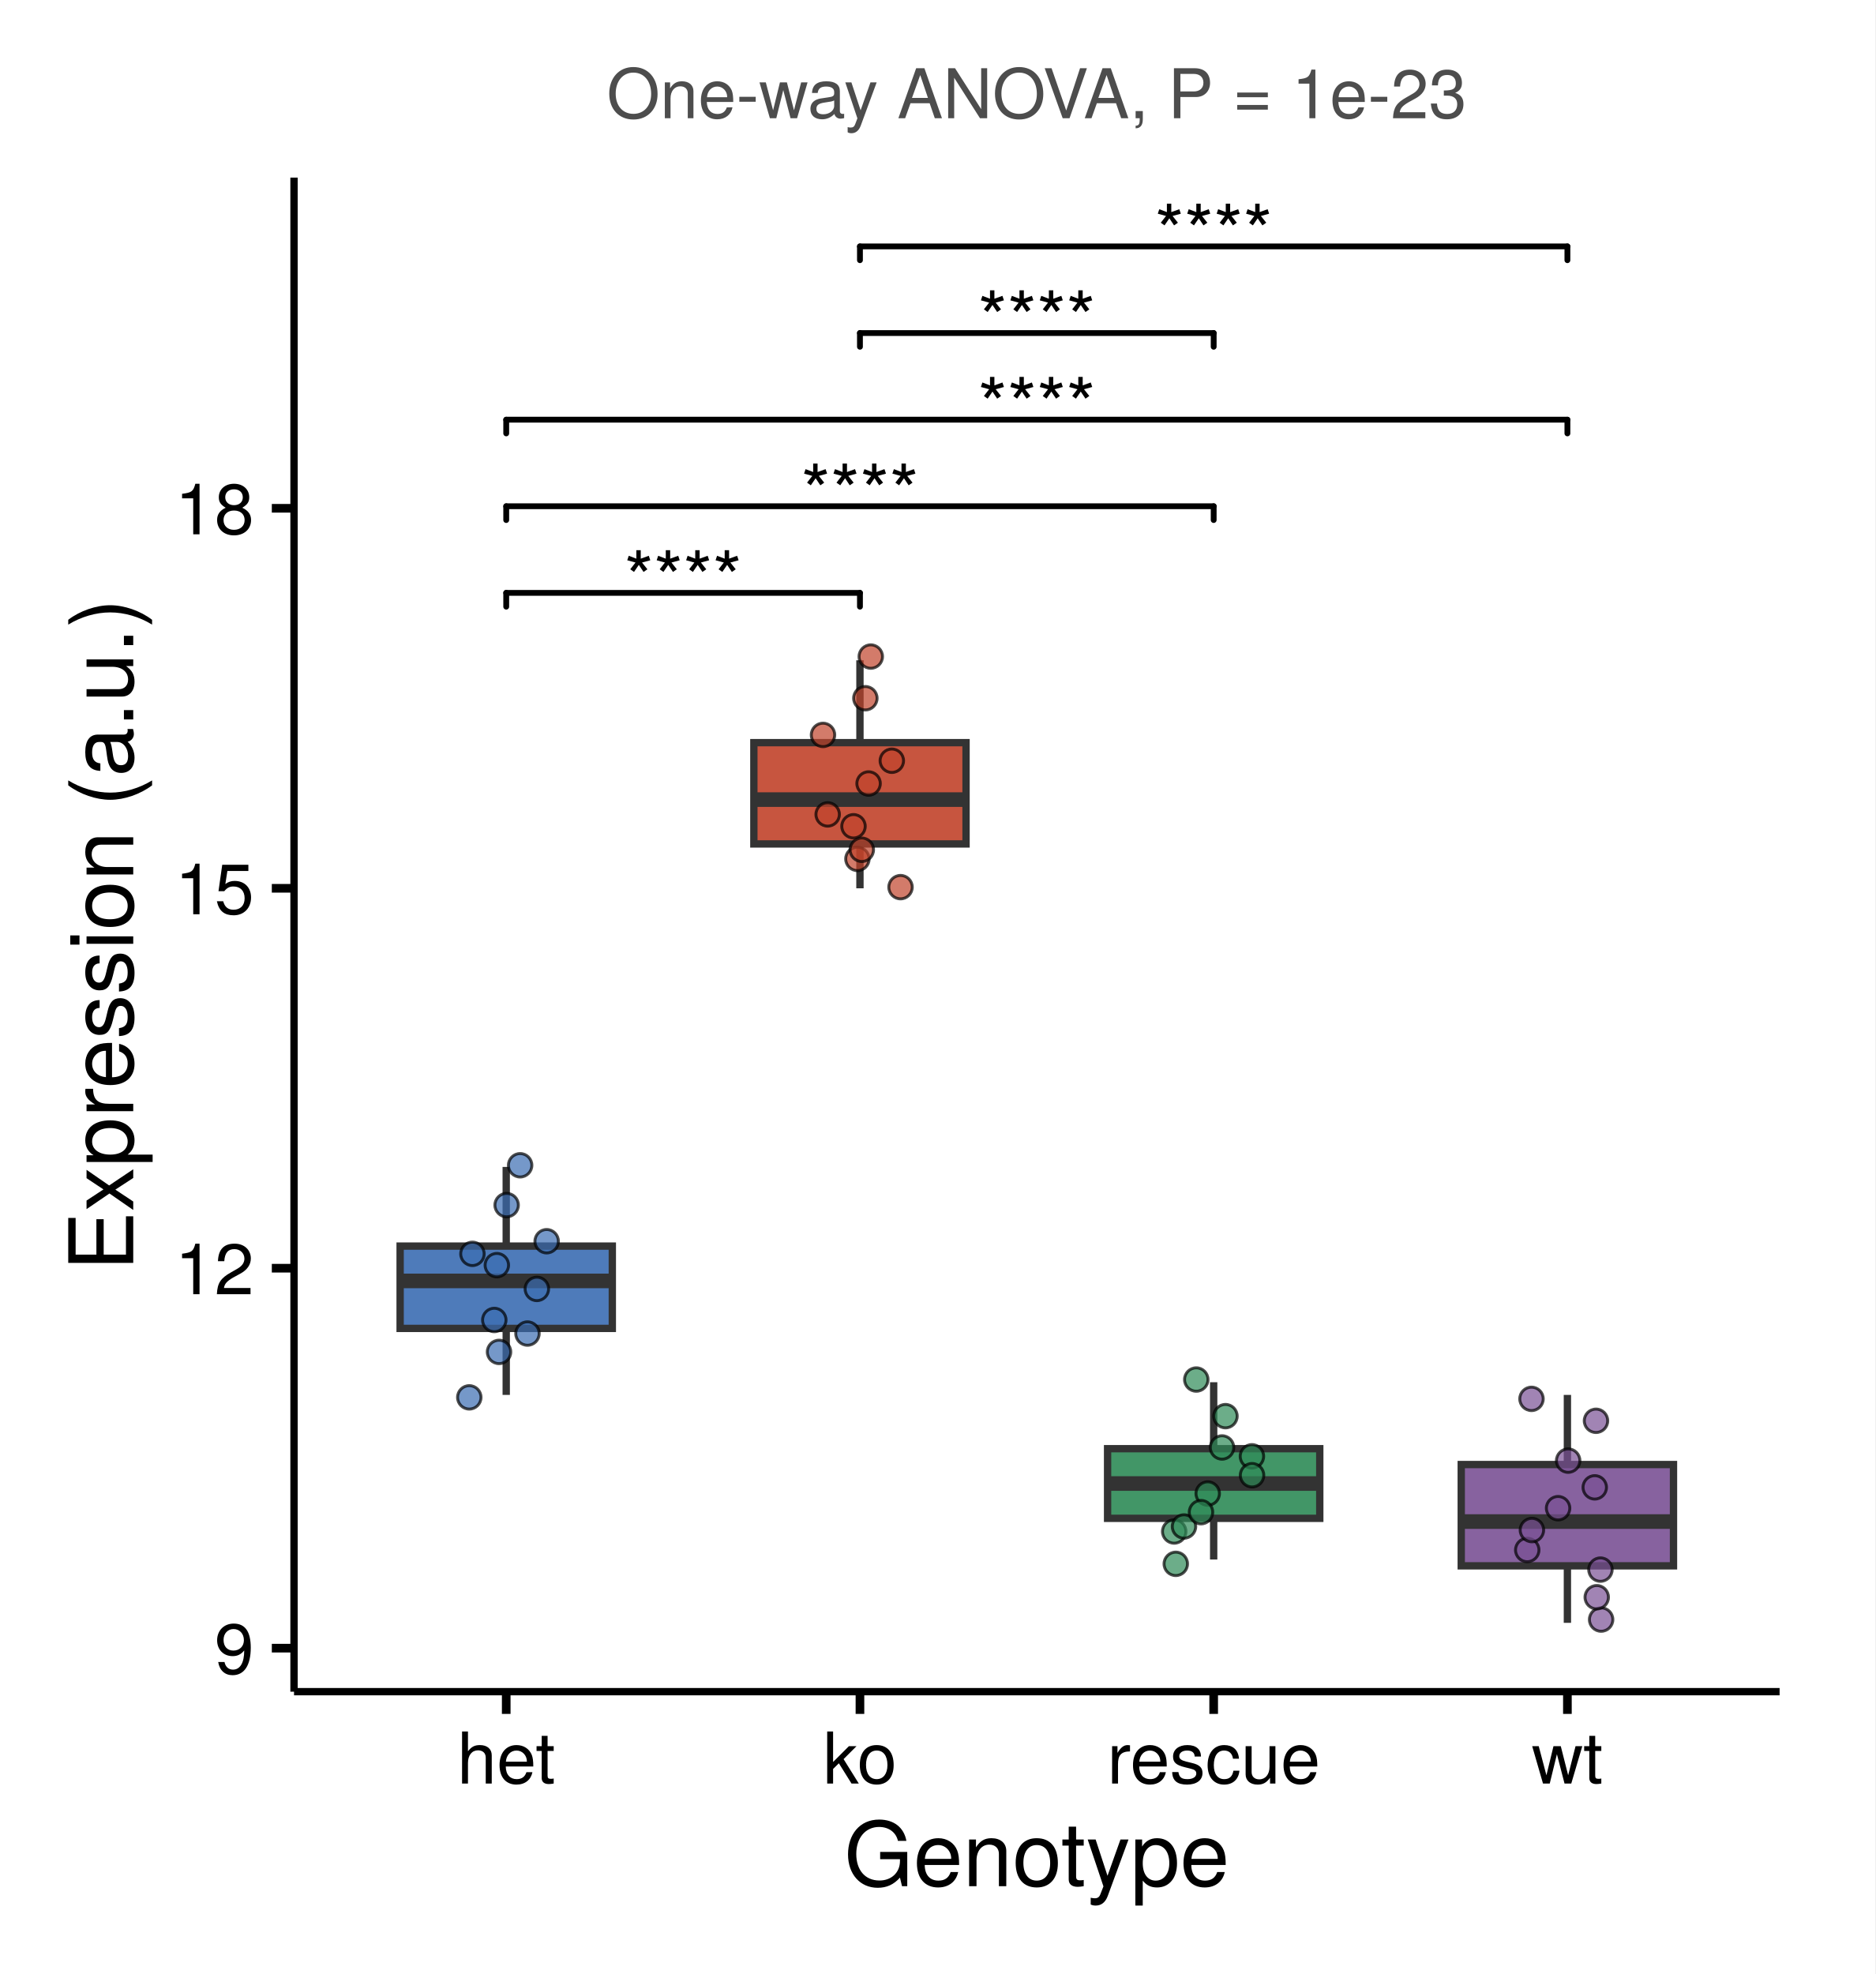
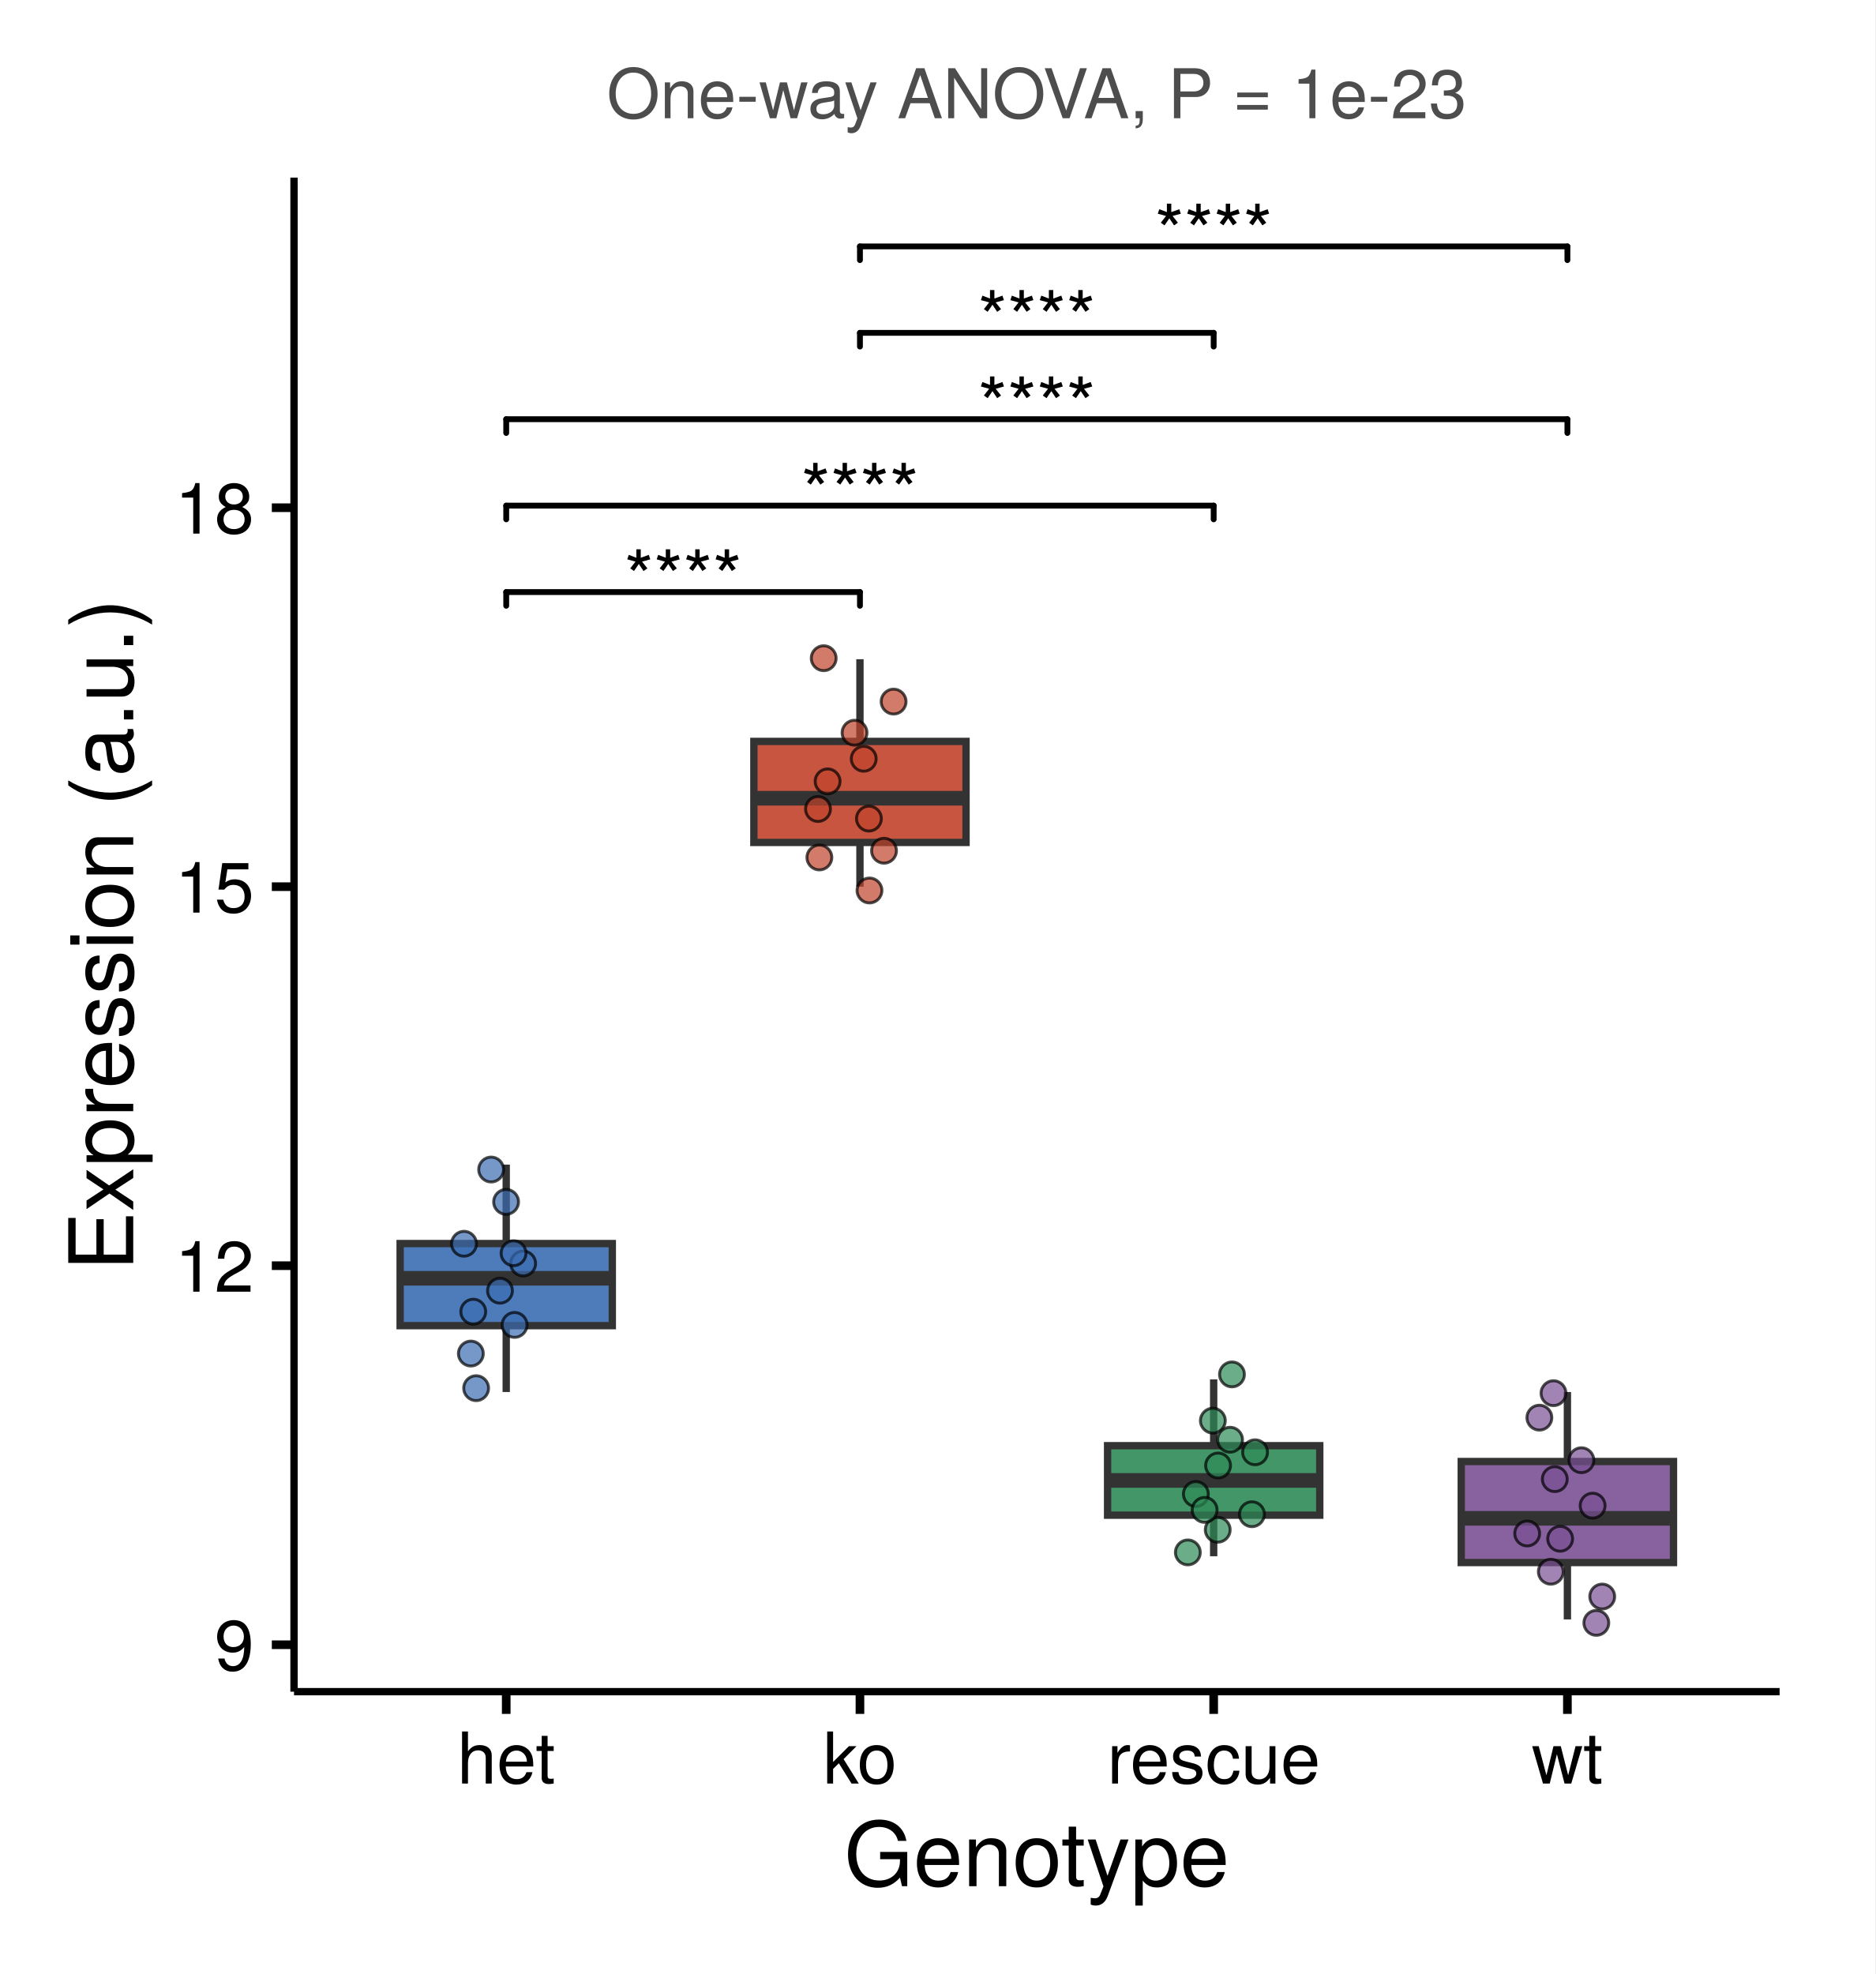
<svg xmlns="http://www.w3.org/2000/svg" class="svglite" width="273.60pt" height="288.00pt" viewBox="0 0 273.60 288.00">
  <defs>
    <style type="text/css">
    .svglite line, .svglite polyline, .svglite polygon, .svglite path, .svglite rect, .svglite circle {
      fill: none;
      stroke: #000000;
      stroke-linecap: round;
      stroke-linejoin: round;
      stroke-miterlimit: 10.00;
    }
    .svglite text {
      white-space: pre;
    }
  </style>
  </defs>
  <rect width="100%" height="100%" style="stroke: none; fill: #FFFFFF;" />
  <defs>
    <clipPath id="cpMC4wMHwyNzMuNjB8MC4wMHwyODguMDA=">
      <rect x="0.00" y="0.00" width="273.60" height="288.00" />
    </clipPath>
  </defs>
  <g clip-path="url(#cpMC4wMHwyNzMuNjB8MC4wMHwyODguMDA=)">
    <rect x="0.00" y="0.00" width="273.60" height="288.00" style="stroke-width: 1.26; stroke: #FFFFFF; fill: #FFFFFF;" />
  </g>
  <defs>
    <clipPath id="cpNDIuOTB8MjU5LjY1fDI1LjkxfDI0Ni44MQ==">
      <rect x="42.90" y="25.91" width="216.76" height="220.90" />
    </clipPath>
  </defs>
  <g clip-path="url(#cpNDIuOTB8MjU5LjY1fDI1LjkxfDI0Ni44MQ==)">
    <rect x="42.90" y="25.91" width="216.76" height="220.90" style="stroke-width: 1.26; stroke: none; fill: #FFFFFF;" />
-     <line x1="73.86" y1="181.80" x2="73.86" y2="170.25" style="stroke-width: 1.07; stroke: #333333; stroke-linecap: butt;" />
-     <line x1="73.86" y1="193.81" x2="73.86" y2="203.51" style="stroke-width: 1.07; stroke: #333333; stroke-linecap: butt;" />
-     <polygon points="58.38,181.80 58.38,193.81 89.34,193.81 89.34,181.80 58.38,181.80 " style="stroke-width: 1.07; stroke: #333333; stroke-linecap: butt; stroke-linejoin: miter; fill: #3B6DB3; fill-opacity: 0.90;" />
-     <line x1="58.38" y1="186.88" x2="89.34" y2="186.88" style="stroke-width: 2.13; stroke: #333333; stroke-linecap: butt; stroke-linejoin: miter;" />
-     <line x1="125.47" y1="108.35" x2="125.47" y2="96.33" style="stroke-width: 1.07; stroke: #333333; stroke-linecap: butt;" />
-     <line x1="125.47" y1="123.13" x2="125.47" y2="129.60" style="stroke-width: 1.07; stroke: #333333; stroke-linecap: butt;" />
-     <polygon points="109.99,108.35 109.99,123.13 140.95,123.13 140.95,108.35 109.99,108.35 " style="stroke-width: 1.07; stroke: #333333; stroke-linecap: butt; stroke-linejoin: miter; fill: #C1432B; fill-opacity: 0.90;" />
-     <line x1="109.99" y1="116.66" x2="140.95" y2="116.66" style="stroke-width: 2.13; stroke: #333333; stroke-linecap: butt; stroke-linejoin: miter;" />
-     <line x1="177.08" y1="211.36" x2="177.08" y2="201.66" style="stroke-width: 1.07; stroke: #333333; stroke-linecap: butt;" />
-     <line x1="177.08" y1="221.52" x2="177.08" y2="227.53" style="stroke-width: 1.07; stroke: #333333; stroke-linecap: butt;" />
-     <polygon points="161.60,211.36 161.60,221.52 192.56,221.52 192.56,211.36 161.60,211.36 " style="stroke-width: 1.07; stroke: #333333; stroke-linecap: butt; stroke-linejoin: miter; fill: #2E8B57; fill-opacity: 0.90;" />
-     <line x1="161.60" y1="216.44" x2="192.56" y2="216.44" style="stroke-width: 2.13; stroke: #333333; stroke-linecap: butt; stroke-linejoin: miter;" />
-     <line x1="228.69" y1="213.67" x2="228.69" y2="203.51" style="stroke-width: 1.07; stroke: #333333; stroke-linecap: butt;" />
-     <line x1="228.69" y1="228.45" x2="228.69" y2="236.77" style="stroke-width: 1.07; stroke: #333333; stroke-linecap: butt;" />
-     <polygon points="213.20,213.67 213.20,228.45 244.17,228.45 244.17,213.67 213.20,213.67 " style="stroke-width: 1.07; stroke: #333333; stroke-linecap: butt; stroke-linejoin: miter; fill: #7A5195; fill-opacity: 0.90;" />
-     <line x1="213.20" y1="221.99" x2="244.17" y2="221.99" style="stroke-width: 2.13; stroke: #333333; stroke-linecap: butt; stroke-linejoin: miter;" />
-     <circle cx="222.83" cy="226.14" r="1.71" style="stroke-width: 0.43; stroke: #000000; stroke-opacity: 0.70; fill: #7A5195; fill-opacity: 0.70;" />
-     <circle cx="228.80" cy="213.10" r="1.71" style="stroke-width: 0.43; stroke: #000000; stroke-opacity: 0.70; fill: #7A5195; fill-opacity: 0.70;" />
-     <circle cx="233.61" cy="236.29" r="1.71" style="stroke-width: 0.43; stroke: #000000; stroke-opacity: 0.70; fill: #7A5195; fill-opacity: 0.70;" />
-     <circle cx="223.45" cy="204.09" r="1.71" style="stroke-width: 0.43; stroke: #000000; stroke-opacity: 0.70; fill: #7A5195; fill-opacity: 0.70;" />
-     <circle cx="227.33" cy="220.04" r="1.71" style="stroke-width: 0.43; stroke: #000000; stroke-opacity: 0.70; fill: #7A5195; fill-opacity: 0.70;" />
-     <circle cx="233.51" cy="229.00" r="1.71" style="stroke-width: 0.43; stroke: #000000; stroke-opacity: 0.70; fill: #7A5195; fill-opacity: 0.70;" />
-     <circle cx="232.86" cy="207.29" r="1.71" style="stroke-width: 0.43; stroke: #000000; stroke-opacity: 0.70; fill: #7A5195; fill-opacity: 0.70;" />
-     <circle cx="223.51" cy="223.23" r="1.71" style="stroke-width: 0.43; stroke: #000000; stroke-opacity: 0.70; fill: #7A5195; fill-opacity: 0.70;" />
-     <circle cx="232.68" cy="217.00" r="1.71" style="stroke-width: 0.43; stroke: #000000; stroke-opacity: 0.70; fill: #7A5195; fill-opacity: 0.70;" />
-     <circle cx="232.97" cy="233.03" r="1.71" style="stroke-width: 0.43; stroke: #000000; stroke-opacity: 0.70; fill: #7A5195; fill-opacity: 0.70;" />
-     <circle cx="76.96" cy="194.56" r="1.71" style="stroke-width: 0.43; stroke: #000000; stroke-opacity: 0.70; fill: #3B6DB3; fill-opacity: 0.70;" />
-     <circle cx="79.76" cy="181.09" r="1.71" style="stroke-width: 0.43; stroke: #000000; stroke-opacity: 0.70; fill: #3B6DB3; fill-opacity: 0.70;" />
-     <circle cx="68.47" cy="203.87" r="1.71" style="stroke-width: 0.43; stroke: #000000; stroke-opacity: 0.70; fill: #3B6DB3; fill-opacity: 0.70;" />
-     <circle cx="75.89" cy="170.01" r="1.71" style="stroke-width: 0.43; stroke: #000000; stroke-opacity: 0.70; fill: #3B6DB3; fill-opacity: 0.70;" />
-     <circle cx="78.33" cy="188.05" r="1.71" style="stroke-width: 0.43; stroke: #000000; stroke-opacity: 0.70; fill: #3B6DB3; fill-opacity: 0.70;" />
-     <circle cx="72.49" cy="184.58" r="1.71" style="stroke-width: 0.43; stroke: #000000; stroke-opacity: 0.70; fill: #3B6DB3; fill-opacity: 0.70;" />
-     <circle cx="72.81" cy="197.24" r="1.71" style="stroke-width: 0.43; stroke: #000000; stroke-opacity: 0.70; fill: #3B6DB3; fill-opacity: 0.70;" />
-     <circle cx="73.92" cy="175.82" r="1.71" style="stroke-width: 0.43; stroke: #000000; stroke-opacity: 0.70; fill: #3B6DB3; fill-opacity: 0.70;" />
-     <circle cx="72.12" cy="192.58" r="1.71" style="stroke-width: 0.43; stroke: #000000; stroke-opacity: 0.70; fill: #3B6DB3; fill-opacity: 0.70;" />
-     <circle cx="68.93" cy="182.93" r="1.71" style="stroke-width: 0.43; stroke: #000000; stroke-opacity: 0.70; fill: #3B6DB3; fill-opacity: 0.70;" />
-     <circle cx="125.10" cy="125.31" r="1.71" style="stroke-width: 0.43; stroke: #000000; stroke-opacity: 0.70; fill: #C1432B; fill-opacity: 0.70;" />
-     <circle cx="130.12" cy="110.99" r="1.71" style="stroke-width: 0.43; stroke: #000000; stroke-opacity: 0.70; fill: #C1432B; fill-opacity: 0.70;" />
-     <circle cx="124.53" cy="120.55" r="1.71" style="stroke-width: 0.43; stroke: #000000; stroke-opacity: 0.70; fill: #C1432B; fill-opacity: 0.70;" />
-     <circle cx="127.05" cy="95.79" r="1.71" style="stroke-width: 0.43; stroke: #000000; stroke-opacity: 0.70; fill: #C1432B; fill-opacity: 0.70;" />
-     <circle cx="131.39" cy="129.43" r="1.71" style="stroke-width: 0.43; stroke: #000000; stroke-opacity: 0.70; fill: #C1432B; fill-opacity: 0.70;" />
-     <circle cx="120.08" cy="107.22" r="1.71" style="stroke-width: 0.43; stroke: #000000; stroke-opacity: 0.70; fill: #C1432B; fill-opacity: 0.70;" />
-     <circle cx="126.73" cy="114.31" r="1.71" style="stroke-width: 0.43; stroke: #000000; stroke-opacity: 0.70; fill: #C1432B; fill-opacity: 0.70;" />
-     <circle cx="125.74" cy="123.98" r="1.71" style="stroke-width: 0.43; stroke: #000000; stroke-opacity: 0.70; fill: #C1432B; fill-opacity: 0.70;" />
-     <circle cx="126.26" cy="101.87" r="1.71" style="stroke-width: 0.43; stroke: #000000; stroke-opacity: 0.70; fill: #C1432B; fill-opacity: 0.70;" />
-     <circle cx="120.76" cy="118.82" r="1.71" style="stroke-width: 0.43; stroke: #000000; stroke-opacity: 0.70; fill: #C1432B; fill-opacity: 0.70;" />
-     <circle cx="176.21" cy="217.90" r="1.71" style="stroke-width: 0.43; stroke: #000000; stroke-opacity: 0.70; fill: #2E8B57; fill-opacity: 0.70;" />
-     <circle cx="178.80" cy="206.61" r="1.71" style="stroke-width: 0.43; stroke: #000000; stroke-opacity: 0.70; fill: #2E8B57; fill-opacity: 0.70;" />
-     <circle cx="171.32" cy="223.44" r="1.71" style="stroke-width: 0.43; stroke: #000000; stroke-opacity: 0.70; fill: #2E8B57; fill-opacity: 0.70;" />
-     <circle cx="174.54" cy="201.27" r="1.71" style="stroke-width: 0.43; stroke: #000000; stroke-opacity: 0.70; fill: #2E8B57; fill-opacity: 0.70;" />
-     <circle cx="172.75" cy="222.71" r="1.71" style="stroke-width: 0.43; stroke: #000000; stroke-opacity: 0.70; fill: #2E8B57; fill-opacity: 0.70;" />
-     <circle cx="182.66" cy="212.47" r="1.71" style="stroke-width: 0.43; stroke: #000000; stroke-opacity: 0.70; fill: #2E8B57; fill-opacity: 0.70;" />
-     <circle cx="182.68" cy="215.23" r="1.71" style="stroke-width: 0.43; stroke: #000000; stroke-opacity: 0.70; fill: #2E8B57; fill-opacity: 0.70;" />
-     <circle cx="171.55" cy="228.16" r="1.71" style="stroke-width: 0.43; stroke: #000000; stroke-opacity: 0.70; fill: #2E8B57; fill-opacity: 0.70;" />
-     <circle cx="178.30" cy="211.18" r="1.71" style="stroke-width: 0.43; stroke: #000000; stroke-opacity: 0.70; fill: #2E8B57; fill-opacity: 0.70;" />
-     <circle cx="175.23" cy="220.62" r="1.71" style="stroke-width: 0.43; stroke: #000000; stroke-opacity: 0.70; fill: #2E8B57; fill-opacity: 0.70;" />
-     <text x="99.67" y="88.32" text-anchor="middle" style="font-size: 11.04px; font-weight: 0; font-family: &quot;TeX Gyre Heros&quot;;" textLength="17.16px" lengthAdjust="spacingAndGlyphs">****</text>
-     <line x1="73.86" y1="88.51" x2="73.86" y2="86.50" style="stroke-width: 0.85;" />
-     <line x1="73.86" y1="86.50" x2="125.47" y2="86.50" style="stroke-width: 0.85;" />
-     <line x1="125.47" y1="86.50" x2="125.47" y2="88.51" style="stroke-width: 0.85;" />
-     <text x="125.47" y="75.68" text-anchor="middle" style="font-size: 11.04px; font-weight: 0; font-family: &quot;TeX Gyre Heros&quot;;" textLength="17.16px" lengthAdjust="spacingAndGlyphs">****</text>
-     <line x1="73.86" y1="75.87" x2="73.86" y2="73.86" style="stroke-width: 0.85;" />
-     <line x1="73.86" y1="73.86" x2="177.08" y2="73.86" style="stroke-width: 0.85;" />
-     <line x1="177.08" y1="73.86" x2="177.08" y2="75.87" style="stroke-width: 0.85;" />
-     <text x="151.27" y="63.04" text-anchor="middle" style="font-size: 11.04px; font-weight: 0; font-family: &quot;TeX Gyre Heros&quot;;" textLength="17.16px" lengthAdjust="spacingAndGlyphs">****</text>
-     <line x1="73.86" y1="63.23" x2="73.86" y2="61.23" style="stroke-width: 0.85;" />
-     <line x1="73.86" y1="61.23" x2="228.69" y2="61.23" style="stroke-width: 0.85;" />
-     <line x1="228.69" y1="61.23" x2="228.69" y2="63.23" style="stroke-width: 0.85;" />
-     <text x="151.27" y="50.40" text-anchor="middle" style="font-size: 11.04px; font-weight: 0; font-family: &quot;TeX Gyre Heros&quot;;" textLength="17.16px" lengthAdjust="spacingAndGlyphs">****</text>
-     <line x1="125.47" y1="50.59" x2="125.47" y2="48.59" style="stroke-width: 0.85;" />
-     <line x1="125.47" y1="48.59" x2="177.08" y2="48.59" style="stroke-width: 0.85;" />
-     <line x1="177.08" y1="48.59" x2="177.08" y2="50.59" style="stroke-width: 0.85;" />
+     <line x1="73.86" y1="181.43" x2="73.86" y2="169.91" style="stroke-width: 1.07; stroke: #333333; stroke-linecap: butt;" />
+     <line x1="73.86" y1="193.41" x2="73.86" y2="203.09" style="stroke-width: 1.07; stroke: #333333; stroke-linecap: butt;" />
+     <polygon points="58.38,181.43 58.38,193.41 89.34,193.41 89.34,181.43 58.38,181.43 " style="stroke-width: 1.07; stroke: #333333; stroke-linecap: butt; stroke-linejoin: miter; fill: #3B6DB3; fill-opacity: 0.90;" />
+     <line x1="58.38" y1="186.50" x2="89.34" y2="186.50" style="stroke-width: 2.13; stroke: #333333; stroke-linecap: butt; stroke-linejoin: miter;" />
+     <line x1="125.47" y1="108.17" x2="125.47" y2="96.18" style="stroke-width: 1.07; stroke: #333333; stroke-linecap: butt;" />
+     <line x1="125.47" y1="122.91" x2="125.47" y2="129.36" style="stroke-width: 1.07; stroke: #333333; stroke-linecap: butt;" />
+     <polygon points="109.99,108.17 109.99,122.91 140.95,122.91 140.95,108.17 109.99,108.17 " style="stroke-width: 1.07; stroke: #333333; stroke-linecap: butt; stroke-linejoin: miter; fill: #C1432B; fill-opacity: 0.90;" />
+     <line x1="109.99" y1="116.46" x2="140.95" y2="116.46" style="stroke-width: 2.13; stroke: #333333; stroke-linecap: butt; stroke-linejoin: miter;" />
+     <line x1="177.08" y1="210.92" x2="177.08" y2="201.25" style="stroke-width: 1.07; stroke: #333333; stroke-linecap: butt;" />
+     <line x1="177.08" y1="221.06" x2="177.08" y2="227.05" style="stroke-width: 1.07; stroke: #333333; stroke-linecap: butt;" />
+     <polygon points="161.60,210.92 161.60,221.06 192.56,221.06 192.56,210.92 161.60,210.92 " style="stroke-width: 1.07; stroke: #333333; stroke-linecap: butt; stroke-linejoin: miter; fill: #2E8B57; fill-opacity: 0.90;" />
+     <line x1="161.60" y1="215.99" x2="192.56" y2="215.99" style="stroke-width: 2.13; stroke: #333333; stroke-linecap: butt; stroke-linejoin: miter;" />
+     <line x1="228.69" y1="213.23" x2="228.69" y2="203.09" style="stroke-width: 1.07; stroke: #333333; stroke-linecap: butt;" />
+     <line x1="228.69" y1="227.97" x2="228.69" y2="236.27" style="stroke-width: 1.07; stroke: #333333; stroke-linecap: butt;" />
+     <polygon points="213.20,213.23 213.20,227.97 244.17,227.97 244.17,213.23 213.20,213.23 " style="stroke-width: 1.07; stroke: #333333; stroke-linecap: butt; stroke-linejoin: miter; fill: #7A5195; fill-opacity: 0.90;" />
+     <line x1="213.20" y1="221.52" x2="244.17" y2="221.52" style="stroke-width: 2.13; stroke: #333333; stroke-linecap: butt; stroke-linejoin: miter;" />
+     <circle cx="227.63" cy="224.50" r="1.81" style="stroke-width: 0.43; stroke: #000000; stroke-opacity: 0.70; fill: #7A5195; fill-opacity: 0.70;" />
+     <circle cx="230.73" cy="213.04" r="1.81" style="stroke-width: 0.43; stroke: #000000; stroke-opacity: 0.70; fill: #7A5195; fill-opacity: 0.70;" />
+     <circle cx="232.91" cy="236.77" r="1.81" style="stroke-width: 0.43; stroke: #000000; stroke-opacity: 0.70; fill: #7A5195; fill-opacity: 0.70;" />
+     <circle cx="226.66" cy="203.26" r="1.81" style="stroke-width: 0.43; stroke: #000000; stroke-opacity: 0.70; fill: #7A5195; fill-opacity: 0.70;" />
+     <circle cx="232.37" cy="219.67" r="1.81" style="stroke-width: 0.43; stroke: #000000; stroke-opacity: 0.70; fill: #7A5195; fill-opacity: 0.70;" />
+     <circle cx="226.27" cy="229.31" r="1.81" style="stroke-width: 0.43; stroke: #000000; stroke-opacity: 0.70; fill: #7A5195; fill-opacity: 0.70;" />
+     <circle cx="224.60" cy="206.83" r="1.81" style="stroke-width: 0.43; stroke: #000000; stroke-opacity: 0.70; fill: #7A5195; fill-opacity: 0.70;" />
+     <circle cx="222.82" cy="223.73" r="1.81" style="stroke-width: 0.43; stroke: #000000; stroke-opacity: 0.70; fill: #7A5195; fill-opacity: 0.70;" />
+     <circle cx="226.85" cy="215.80" r="1.81" style="stroke-width: 0.43; stroke: #000000; stroke-opacity: 0.70; fill: #7A5195; fill-opacity: 0.70;" />
+     <circle cx="233.77" cy="232.93" r="1.81" style="stroke-width: 0.43; stroke: #000000; stroke-opacity: 0.70; fill: #7A5195; fill-opacity: 0.70;" />
+     <circle cx="75.08" cy="193.30" r="1.81" style="stroke-width: 0.43; stroke: #000000; stroke-opacity: 0.70; fill: #3B6DB3; fill-opacity: 0.70;" />
+     <circle cx="67.70" cy="181.46" r="1.81" style="stroke-width: 0.43; stroke: #000000; stroke-opacity: 0.70; fill: #3B6DB3; fill-opacity: 0.70;" />
+     <circle cx="69.47" cy="202.53" r="1.81" style="stroke-width: 0.43; stroke: #000000; stroke-opacity: 0.70; fill: #3B6DB3; fill-opacity: 0.70;" />
+     <circle cx="71.66" cy="170.63" r="1.81" style="stroke-width: 0.43; stroke: #000000; stroke-opacity: 0.70; fill: #3B6DB3; fill-opacity: 0.70;" />
+     <circle cx="72.95" cy="188.31" r="1.81" style="stroke-width: 0.43; stroke: #000000; stroke-opacity: 0.70; fill: #3B6DB3; fill-opacity: 0.70;" />
+     <circle cx="76.33" cy="184.34" r="1.81" style="stroke-width: 0.43; stroke: #000000; stroke-opacity: 0.70; fill: #3B6DB3; fill-opacity: 0.70;" />
+     <circle cx="68.70" cy="197.48" r="1.81" style="stroke-width: 0.43; stroke: #000000; stroke-opacity: 0.70; fill: #3B6DB3; fill-opacity: 0.70;" />
+     <circle cx="73.84" cy="175.35" r="1.81" style="stroke-width: 0.43; stroke: #000000; stroke-opacity: 0.70; fill: #3B6DB3; fill-opacity: 0.70;" />
+     <circle cx="69.05" cy="191.37" r="1.81" style="stroke-width: 0.43; stroke: #000000; stroke-opacity: 0.70; fill: #3B6DB3; fill-opacity: 0.70;" />
+     <circle cx="74.93" cy="182.84" r="1.81" style="stroke-width: 0.43; stroke: #000000; stroke-opacity: 0.70; fill: #3B6DB3; fill-opacity: 0.70;" />
+     <circle cx="119.55" cy="125.10" r="1.81" style="stroke-width: 0.43; stroke: #000000; stroke-opacity: 0.70; fill: #C1432B; fill-opacity: 0.70;" />
+     <circle cx="126.02" cy="110.70" r="1.81" style="stroke-width: 0.43; stroke: #000000; stroke-opacity: 0.70; fill: #C1432B; fill-opacity: 0.70;" />
+     <circle cx="126.78" cy="119.43" r="1.81" style="stroke-width: 0.43; stroke: #000000; stroke-opacity: 0.70; fill: #C1432B; fill-opacity: 0.70;" />
+     <circle cx="120.18" cy="96.03" r="1.81" style="stroke-width: 0.43; stroke: #000000; stroke-opacity: 0.70; fill: #C1432B; fill-opacity: 0.70;" />
+     <circle cx="126.86" cy="129.92" r="1.81" style="stroke-width: 0.43; stroke: #000000; stroke-opacity: 0.70; fill: #C1432B; fill-opacity: 0.70;" />
+     <circle cx="124.68" cy="106.90" r="1.81" style="stroke-width: 0.43; stroke: #000000; stroke-opacity: 0.70; fill: #C1432B; fill-opacity: 0.70;" />
+     <circle cx="120.75" cy="114.00" r="1.81" style="stroke-width: 0.43; stroke: #000000; stroke-opacity: 0.70; fill: #C1432B; fill-opacity: 0.70;" />
+     <circle cx="128.98" cy="124.12" r="1.81" style="stroke-width: 0.43; stroke: #000000; stroke-opacity: 0.70; fill: #C1432B; fill-opacity: 0.70;" />
+     <circle cx="130.38" cy="102.36" r="1.81" style="stroke-width: 0.43; stroke: #000000; stroke-opacity: 0.70; fill: #C1432B; fill-opacity: 0.70;" />
+     <circle cx="119.35" cy="118.03" r="1.81" style="stroke-width: 0.43; stroke: #000000; stroke-opacity: 0.70; fill: #C1432B; fill-opacity: 0.70;" />
+     <circle cx="174.48" cy="217.97" r="1.81" style="stroke-width: 0.43; stroke: #000000; stroke-opacity: 0.70; fill: #2E8B57; fill-opacity: 0.70;" />
+     <circle cx="176.96" cy="207.27" r="1.81" style="stroke-width: 0.43; stroke: #000000; stroke-opacity: 0.70; fill: #2E8B57; fill-opacity: 0.70;" />
+     <circle cx="177.67" cy="223.19" r="1.81" style="stroke-width: 0.43; stroke: #000000; stroke-opacity: 0.70; fill: #2E8B57; fill-opacity: 0.70;" />
+     <circle cx="179.75" cy="200.52" r="1.81" style="stroke-width: 0.43; stroke: #000000; stroke-opacity: 0.70; fill: #2E8B57; fill-opacity: 0.70;" />
+     <circle cx="182.66" cy="220.92" r="1.81" style="stroke-width: 0.43; stroke: #000000; stroke-opacity: 0.70; fill: #2E8B57; fill-opacity: 0.70;" />
+     <circle cx="183.12" cy="211.88" r="1.81" style="stroke-width: 0.43; stroke: #000000; stroke-opacity: 0.70; fill: #2E8B57; fill-opacity: 0.70;" />
+     <circle cx="177.72" cy="213.81" r="1.81" style="stroke-width: 0.43; stroke: #000000; stroke-opacity: 0.70; fill: #2E8B57; fill-opacity: 0.70;" />
+     <circle cx="173.31" cy="226.49" r="1.81" style="stroke-width: 0.43; stroke: #000000; stroke-opacity: 0.70; fill: #2E8B57; fill-opacity: 0.70;" />
+     <circle cx="179.47" cy="210.05" r="1.81" style="stroke-width: 0.43; stroke: #000000; stroke-opacity: 0.70; fill: #2E8B57; fill-opacity: 0.70;" />
+     <circle cx="175.76" cy="220.29" r="1.81" style="stroke-width: 0.43; stroke: #000000; stroke-opacity: 0.70; fill: #2E8B57; fill-opacity: 0.70;" />
+     <text x="99.67" y="88.19" text-anchor="middle" style="font-size: 11.04px; font-weight: 0; font-family: &quot;TeX Gyre Heros&quot;;" textLength="17.16px" lengthAdjust="spacingAndGlyphs">****</text>
+     <line x1="73.86" y1="88.38" x2="73.86" y2="86.38" style="stroke-width: 0.85;" />
+     <line x1="73.86" y1="86.38" x2="125.47" y2="86.38" style="stroke-width: 0.85;" />
+     <line x1="125.47" y1="86.38" x2="125.47" y2="88.38" style="stroke-width: 0.85;" />
+     <text x="125.47" y="75.58" text-anchor="middle" style="font-size: 11.04px; font-weight: 0; font-family: &quot;TeX Gyre Heros&quot;;" textLength="17.16px" lengthAdjust="spacingAndGlyphs">****</text>
+     <line x1="73.86" y1="75.77" x2="73.86" y2="73.77" style="stroke-width: 0.85;" />
+     <line x1="73.86" y1="73.77" x2="177.08" y2="73.77" style="stroke-width: 0.85;" />
+     <line x1="177.08" y1="73.77" x2="177.08" y2="75.77" style="stroke-width: 0.85;" />
+     <text x="151.27" y="62.97" text-anchor="middle" style="font-size: 11.04px; font-weight: 0; font-family: &quot;TeX Gyre Heros&quot;;" textLength="17.16px" lengthAdjust="spacingAndGlyphs">****</text>
+     <line x1="73.86" y1="63.17" x2="73.86" y2="61.16" style="stroke-width: 0.85;" />
+     <line x1="73.86" y1="61.16" x2="228.69" y2="61.16" style="stroke-width: 0.85;" />
+     <line x1="228.69" y1="61.16" x2="228.69" y2="63.17" style="stroke-width: 0.85;" />
+     <text x="151.27" y="50.37" text-anchor="middle" style="font-size: 11.04px; font-weight: 0; font-family: &quot;TeX Gyre Heros&quot;;" textLength="17.16px" lengthAdjust="spacingAndGlyphs">****</text>
+     <line x1="125.47" y1="50.56" x2="125.47" y2="48.56" style="stroke-width: 0.85;" />
+     <line x1="125.47" y1="48.56" x2="177.08" y2="48.56" style="stroke-width: 0.85;" />
+     <line x1="177.08" y1="48.56" x2="177.08" y2="50.56" style="stroke-width: 0.85;" />
    <text x="177.08" y="37.76" text-anchor="middle" style="font-size: 11.04px; font-weight: 0; font-family: &quot;TeX Gyre Heros&quot;;" textLength="17.16px" lengthAdjust="spacingAndGlyphs">****</text>
-     <line x1="125.47" y1="37.96" x2="125.47" y2="35.95" style="stroke-width: 0.85;" />
+     <line x1="125.47" y1="37.95" x2="125.47" y2="35.95" style="stroke-width: 0.85;" />
    <line x1="125.47" y1="35.95" x2="228.69" y2="35.95" style="stroke-width: 0.85;" />
-     <line x1="228.69" y1="35.95" x2="228.69" y2="37.96" style="stroke-width: 0.85;" />
+     <line x1="228.69" y1="35.95" x2="228.69" y2="37.95" style="stroke-width: 0.85;" />
  </g>
  <g clip-path="url(#cpMC4wMHwyNzMuNjB8MC4wMHwyODguMDA=)">
    <polyline points="42.90,246.81 42.90,25.91 " style="stroke-width: 1.07; stroke-linecap: butt;" />
-     <text x="37.07" y="244.25" text-anchor="end" style="font-size: 10.40px; font-weight: 0; font-family: &quot;TeX Gyre Heros&quot;;" textLength="5.77px" lengthAdjust="spacingAndGlyphs">9</text>
-     <text x="37.07" y="188.82" text-anchor="end" style="font-size: 10.40px; font-weight: 0; font-family: &quot;TeX Gyre Heros&quot;;" textLength="11.55px" lengthAdjust="spacingAndGlyphs">12</text>
-     <text x="37.07" y="133.38" text-anchor="end" style="font-size: 10.40px; font-weight: 0; font-family: &quot;TeX Gyre Heros&quot;;" textLength="11.55px" lengthAdjust="spacingAndGlyphs">15</text>
-     <text x="37.07" y="77.95" text-anchor="end" style="font-size: 10.40px; font-weight: 0; font-family: &quot;TeX Gyre Heros&quot;;" textLength="11.55px" lengthAdjust="spacingAndGlyphs">18</text>
-     <polyline points="39.66,240.46 42.90,240.46 " style="stroke-width: 1.26; stroke-linecap: butt;" />
-     <polyline points="39.66,185.03 42.90,185.03 " style="stroke-width: 1.26; stroke-linecap: butt;" />
-     <polyline points="39.66,129.60 42.90,129.60 " style="stroke-width: 1.26; stroke-linecap: butt;" />
-     <polyline points="39.66,74.16 42.90,74.16 " style="stroke-width: 1.26; stroke-linecap: butt;" />
+     <text x="37.07" y="243.74" text-anchor="end" style="font-size: 10.40px; font-weight: 0; font-family: &quot;TeX Gyre Heros&quot;;" textLength="5.77px" lengthAdjust="spacingAndGlyphs">9</text>
+     <text x="37.07" y="188.45" text-anchor="end" style="font-size: 10.40px; font-weight: 0; font-family: &quot;TeX Gyre Heros&quot;;" textLength="11.55px" lengthAdjust="spacingAndGlyphs">12</text>
+     <text x="37.07" y="133.15" text-anchor="end" style="font-size: 10.40px; font-weight: 0; font-family: &quot;TeX Gyre Heros&quot;;" textLength="11.55px" lengthAdjust="spacingAndGlyphs">15</text>
+     <text x="37.07" y="77.85" text-anchor="end" style="font-size: 10.40px; font-weight: 0; font-family: &quot;TeX Gyre Heros&quot;;" textLength="11.55px" lengthAdjust="spacingAndGlyphs">18</text>
+     <polyline points="39.66,239.96 42.90,239.96 " style="stroke-width: 1.26; stroke-linecap: butt;" />
+     <polyline points="39.66,184.66 42.90,184.66 " style="stroke-width: 1.26; stroke-linecap: butt;" />
+     <polyline points="39.66,129.36 42.90,129.36 " style="stroke-width: 1.26; stroke-linecap: butt;" />
+     <polyline points="39.66,74.07 42.90,74.07 " style="stroke-width: 1.26; stroke-linecap: butt;" />
    <polyline points="42.90,246.81 259.65,246.81 " style="stroke-width: 1.07; stroke-linecap: butt;" />
    <polyline points="73.86,250.05 73.86,246.81 " style="stroke-width: 1.26; stroke-linecap: butt;" />
    <polyline points="125.47,250.05 125.47,246.81 " style="stroke-width: 1.26; stroke-linecap: butt;" />
    <polyline points="177.08,250.05 177.08,246.81 " style="stroke-width: 1.26; stroke-linecap: butt;" />
    <polyline points="228.69,250.05 228.69,246.81 " style="stroke-width: 1.26; stroke-linecap: butt;" />
    <text x="73.86" y="260.21" text-anchor="middle" style="font-size: 10.40px; font-weight: 0; font-family: &quot;TeX Gyre Heros&quot;;" textLength="14.44px" lengthAdjust="spacingAndGlyphs">het</text>
    <text x="125.47" y="260.21" text-anchor="middle" style="font-size: 10.40px; font-weight: 0; font-family: &quot;TeX Gyre Heros&quot;;" textLength="10.97px" lengthAdjust="spacingAndGlyphs">ko</text>
    <text x="177.08" y="260.21" text-anchor="middle" style="font-size: 10.40px; font-weight: 0; font-family: &quot;TeX Gyre Heros&quot;;" textLength="31.18px" lengthAdjust="spacingAndGlyphs">rescue</text>
    <text x="228.69" y="260.21" text-anchor="middle" style="font-size: 10.40px; font-weight: 0; font-family: &quot;TeX Gyre Heros&quot;;" textLength="10.39px" lengthAdjust="spacingAndGlyphs">wt</text>
    <text x="151.27" y="275.19" text-anchor="middle" style="font-size: 13.00px; font-weight: 0; font-family: &quot;TeX Gyre Heros&quot;;" textLength="56.38px" lengthAdjust="spacingAndGlyphs">Genotype</text>
    <text transform="translate(19.44,136.36) rotate(-90)" text-anchor="middle" style="font-size: 13.00px; font-weight: 0; font-family: &quot;TeX Gyre Heros&quot;;" textLength="98.26px" lengthAdjust="spacingAndGlyphs">Expression (a.u.)</text>
    <text x="151.27" y="17.25" text-anchor="middle" style="font-size: 10.00px; font-weight: 0;fill: #4D4D4D; font-family: &quot;TeX Gyre Heros&quot;;" textLength="126.99px" lengthAdjust="spacingAndGlyphs">One-way ANOVA, P = 1e-23</text>
  </g>
</svg>
